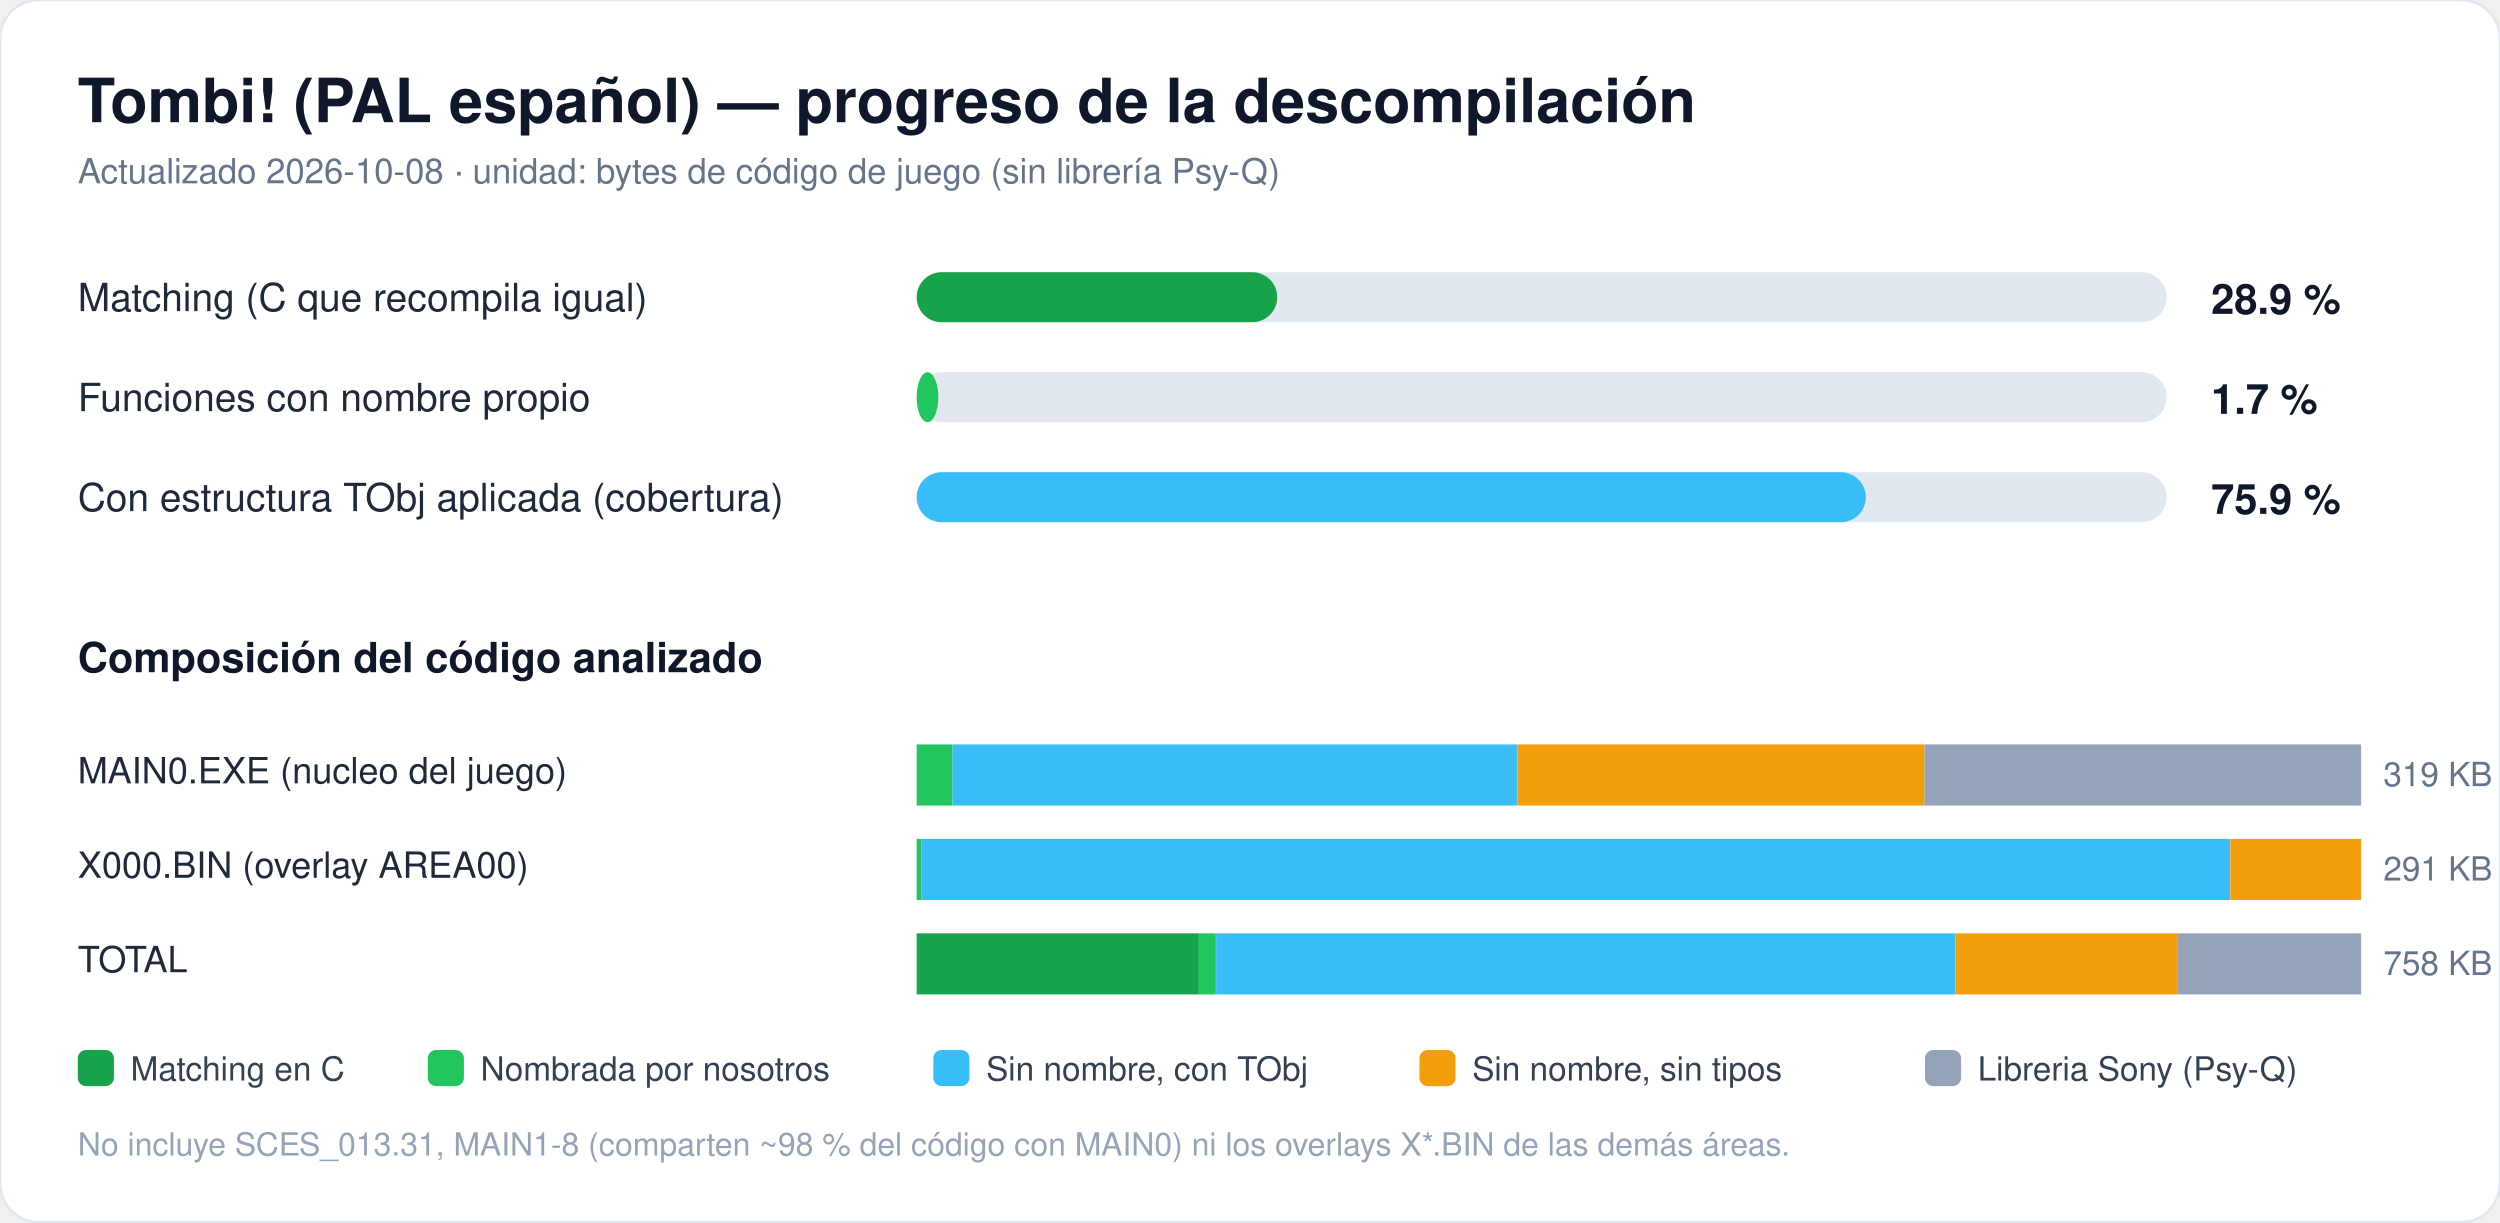
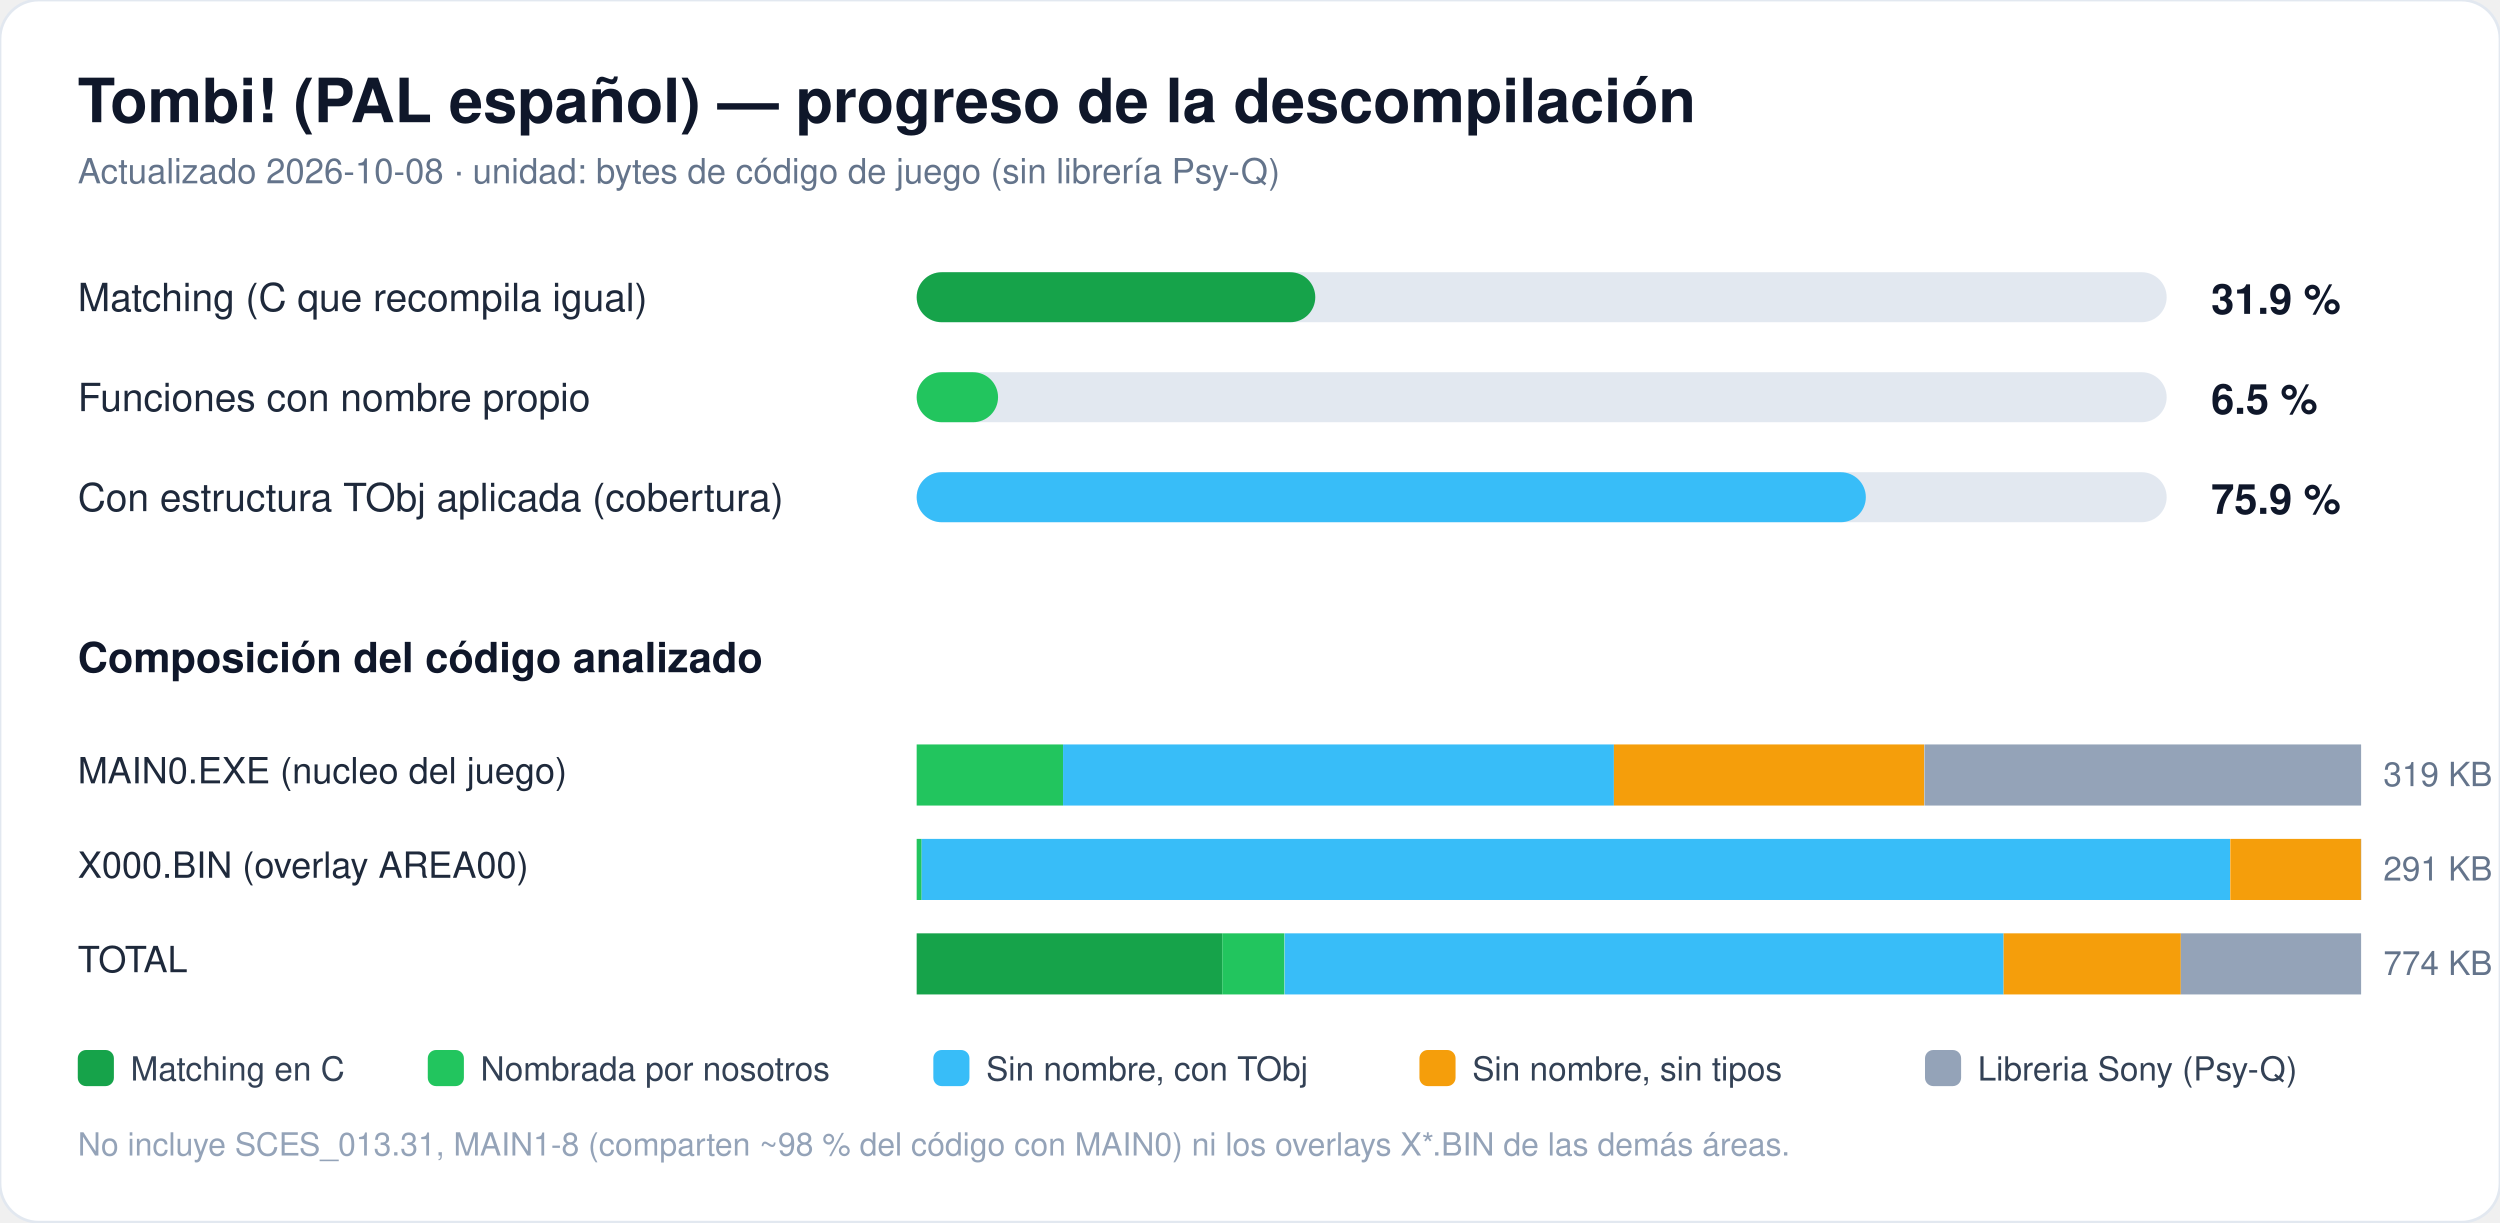
<svg xmlns="http://www.w3.org/2000/svg" width="900" height="440" viewBox="0 0 900 440" role="img" aria-label="Progreso de la descompilacion">
  <rect width="900" height="440" rx="14" fill="#ffffff" stroke="#e2e8f0" />
  <text x="28" y="44" font-family="Segoe UI,Helvetica,Arial,sans-serif" font-size="22" font-weight="700" fill="#0f172a">Tombi! (PAL español) — progreso de la descompilación</text>
  <text x="28" y="66" font-family="Segoe UI,Helvetica,Arial,sans-serif" font-size="12.5" fill="#64748b">Actualizado 2026-10-08 · unidad: bytes de código de juego (sin librería Psy-Q)</text>
  <text x="28" y="112" font-family="Segoe UI,Helvetica,Arial,sans-serif" font-size="14" fill="#1e293b">Matching (C que recompila igual)</text>
  <rect x="330" y="98" width="450" height="18" rx="9" fill="#e2e8f0" />
-   <rect x="330" y="98" width="129.8" height="18" rx="9" fill="#16a34a" />
-   <text x="796" y="113" font-family="Segoe UI,Helvetica,Arial,sans-serif" font-size="15" font-weight="700" fill="#0f172a">28.9 %</text>
+   <rect x="330" y="98" width="143.5" height="18" rx="9" fill="#16a34a" />
+   <text x="796" y="113" font-family="Segoe UI,Helvetica,Arial,sans-serif" font-size="15" font-weight="700" fill="#0f172a">31.9 %</text>
  <text x="28" y="148" font-family="Segoe UI,Helvetica,Arial,sans-serif" font-size="14" fill="#1e293b">Funciones con nombre propio</text>
  <rect x="330" y="134" width="450" height="18" rx="9" fill="#e2e8f0" />
-   <rect x="330" y="134" width="7.8" height="18" rx="9" fill="#22c55e" />
-   <text x="796" y="149" font-family="Segoe UI,Helvetica,Arial,sans-serif" font-size="15" font-weight="700" fill="#0f172a">1.7 %</text>
+   <rect x="330" y="134" width="29.3" height="18" rx="9" fill="#22c55e" />
+   <text x="796" y="149" font-family="Segoe UI,Helvetica,Arial,sans-serif" font-size="15" font-weight="700" fill="#0f172a">6.5 %</text>
  <text x="28" y="184" font-family="Segoe UI,Helvetica,Arial,sans-serif" font-size="14" fill="#1e293b">Con estructura TObj aplicada (cobertura)</text>
  <rect x="330" y="170" width="450" height="18" rx="9" fill="#e2e8f0" />
  <rect x="330" y="170" width="341.7" height="18" rx="9" fill="#38bdf8" />
  <text x="796" y="185" font-family="Segoe UI,Helvetica,Arial,sans-serif" font-size="15" font-weight="700" fill="#0f172a">75.9 %</text>
  <text x="28" y="242" font-family="Segoe UI,Helvetica,Arial,sans-serif" font-size="15" font-weight="700" fill="#0f172a">Composición del código analizado</text>
  <text x="28" y="282" font-family="Segoe UI,Helvetica,Arial,sans-serif" font-size="13" fill="#1e293b">MAIN0.EXE (nucleo del juego)</text>
-   <rect x="330.0" y="268" width="12.9" height="22" fill="#22c55e" />
-   <rect x="342.9" y="268" width="203.2" height="22" fill="#38bdf8" />
-   <rect x="546.2" y="268" width="146.6" height="22" fill="#f59e0b" />
+   <rect x="330.0" y="268" width="52.7" height="22" fill="#22c55e" />
+   <rect x="382.7" y="268" width="198.3" height="22" fill="#38bdf8" />
+   <rect x="581.0" y="268" width="111.7" height="22" fill="#f59e0b" />
  <rect x="692.8" y="268" width="157.2" height="22" fill="#94a3b8" />
  <text x="858" y="283" font-family="Segoe UI,Helvetica,Arial,sans-serif" font-size="12" fill="#64748b" text-anchor="start">319 KB</text>
  <text x="28" y="316" font-family="Segoe UI,Helvetica,Arial,sans-serif" font-size="13" fill="#1e293b">X000.BIN (overlay AREA00)</text>
  <rect x="330.0" y="302" width="1.8" height="22" fill="#22c55e" />
  <rect x="331.8" y="302" width="471.0" height="22" fill="#38bdf8" />
  <rect x="802.9" y="302" width="47.1" height="22" fill="#f59e0b" />
  <rect x="849.9" y="302" width="0.1" height="22" fill="#94a3b8" />
  <text x="858" y="317" font-family="Segoe UI,Helvetica,Arial,sans-serif" font-size="12" fill="#64748b" text-anchor="start">291 KB</text>
  <text x="28" y="350" font-family="Segoe UI,Helvetica,Arial,sans-serif" font-size="13" fill="#1e293b">TOTAL</text>
-   <rect x="330.0" y="336" width="101.6" height="22" fill="#16a34a" />
-   <rect x="431.6" y="336" width="6.1" height="22" fill="#22c55e" />
-   <rect x="437.8" y="336" width="266.2" height="22" fill="#38bdf8" />
-   <rect x="704.0" y="336" width="79.8" height="22" fill="#f59e0b" />
-   <rect x="783.8" y="336" width="66.2" height="22" fill="#94a3b8" />
-   <text x="858" y="351" font-family="Segoe UI,Helvetica,Arial,sans-serif" font-size="12" fill="#64748b" text-anchor="start">758 KB</text>
+   <rect x="330.0" y="336" width="110.0" height="22" fill="#16a34a" />
+   <rect x="440.0" y="336" width="22.4" height="22" fill="#22c55e" />
+   <rect x="462.5" y="336" width="258.8" height="22" fill="#38bdf8" />
+   <rect x="721.3" y="336" width="63.8" height="22" fill="#f59e0b" />
+   <rect x="785.1" y="336" width="64.9" height="22" fill="#94a3b8" />
+   <text x="858" y="351" font-family="Segoe UI,Helvetica,Arial,sans-serif" font-size="12" fill="#64748b" text-anchor="start">774 KB</text>
  <rect x="28" y="378" width="13" height="13" rx="3" fill="#16a34a" />
  <text x="47" y="389" font-family="Segoe UI,Helvetica,Arial,sans-serif" font-size="12" fill="#334155">Matching en C</text>
  <rect x="154" y="378" width="13" height="13" rx="3" fill="#22c55e" />
  <text x="173" y="389" font-family="Segoe UI,Helvetica,Arial,sans-serif" font-size="12" fill="#334155">Nombrada por nosotros</text>
  <rect x="336" y="378" width="13" height="13" rx="3" fill="#38bdf8" />
  <text x="355" y="389" font-family="Segoe UI,Helvetica,Arial,sans-serif" font-size="12" fill="#334155">Sin nombre, con TObj</text>
  <rect x="511" y="378" width="13" height="13" rx="3" fill="#f59e0b" />
  <text x="530" y="389" font-family="Segoe UI,Helvetica,Arial,sans-serif" font-size="12" fill="#334155">Sin nombre, sin tipos</text>
  <rect x="693" y="378" width="13" height="13" rx="3" fill="#94a3b8" />
  <text x="712" y="389" font-family="Segoe UI,Helvetica,Arial,sans-serif" font-size="12" fill="#334155">Libreria Sony (Psy-Q)</text>
  <text x="28" y="416" font-family="Segoe UI,Helvetica,Arial,sans-serif" font-size="11.5" fill="#94a3b8">No incluye SCES_013.31, MAIN1-8 (comparten ~98 % del código con MAIN0) ni los overlays X*.BIN de las demás áreas.</text>
</svg>
